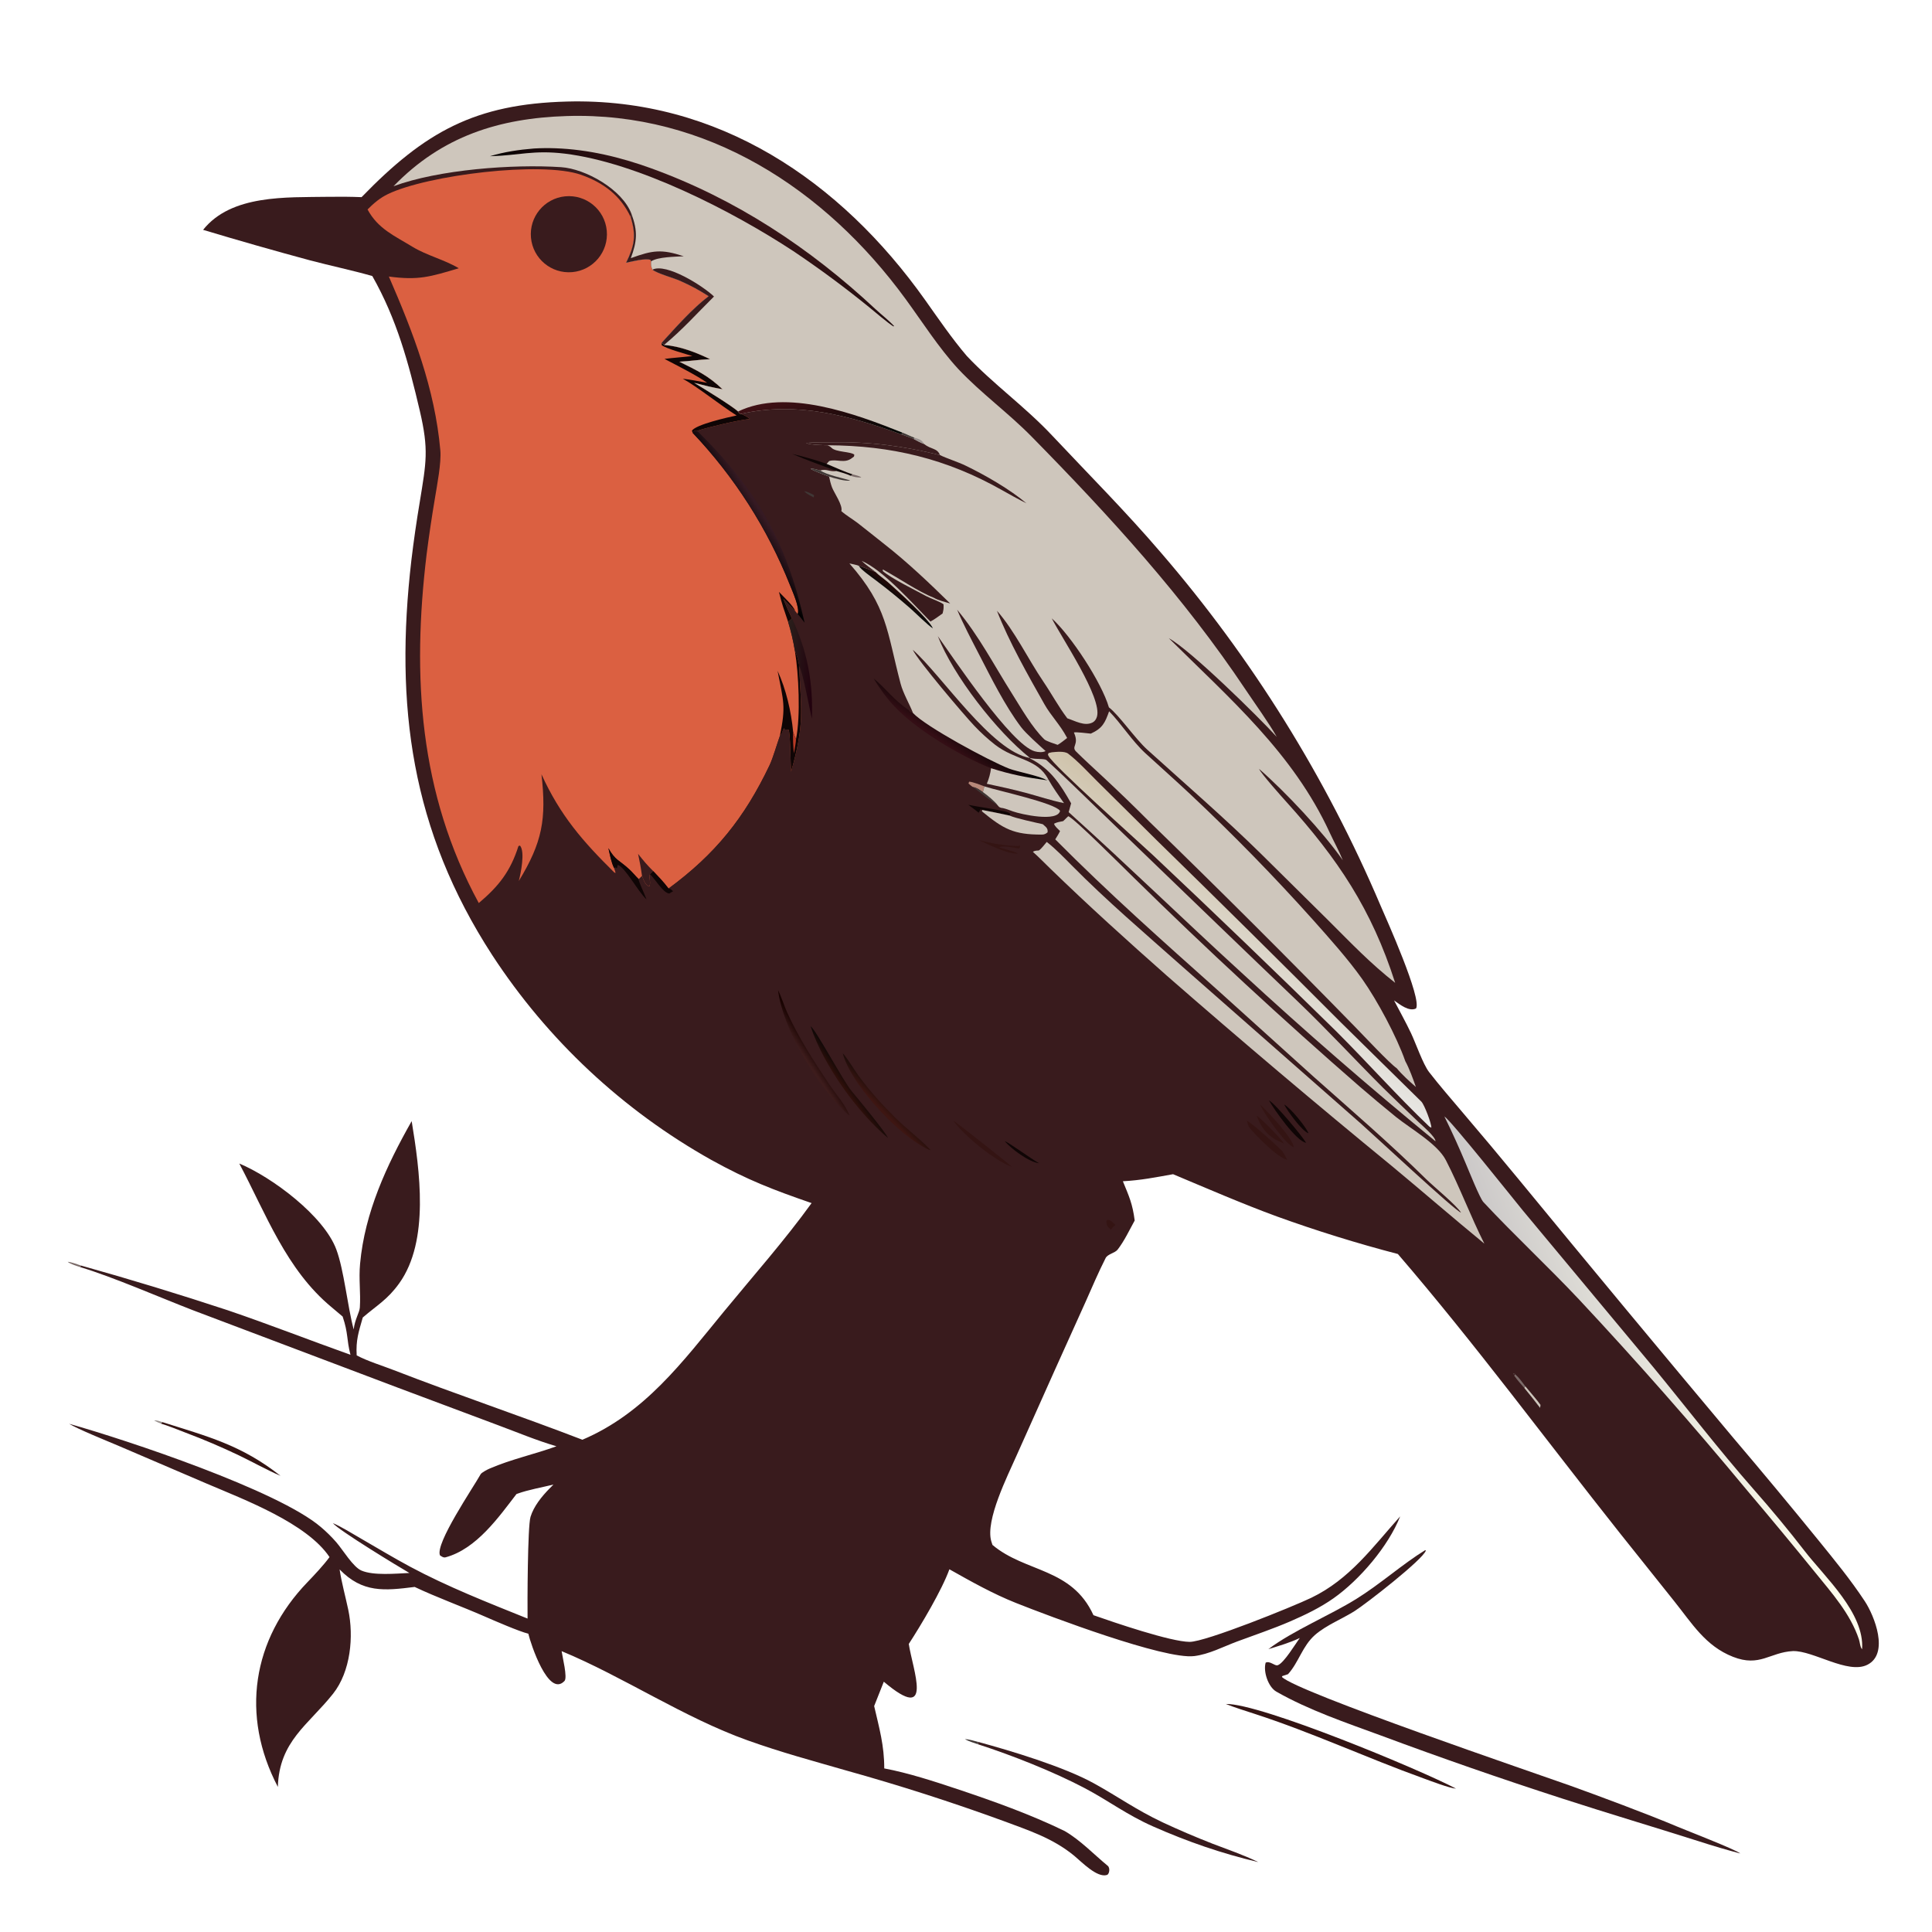
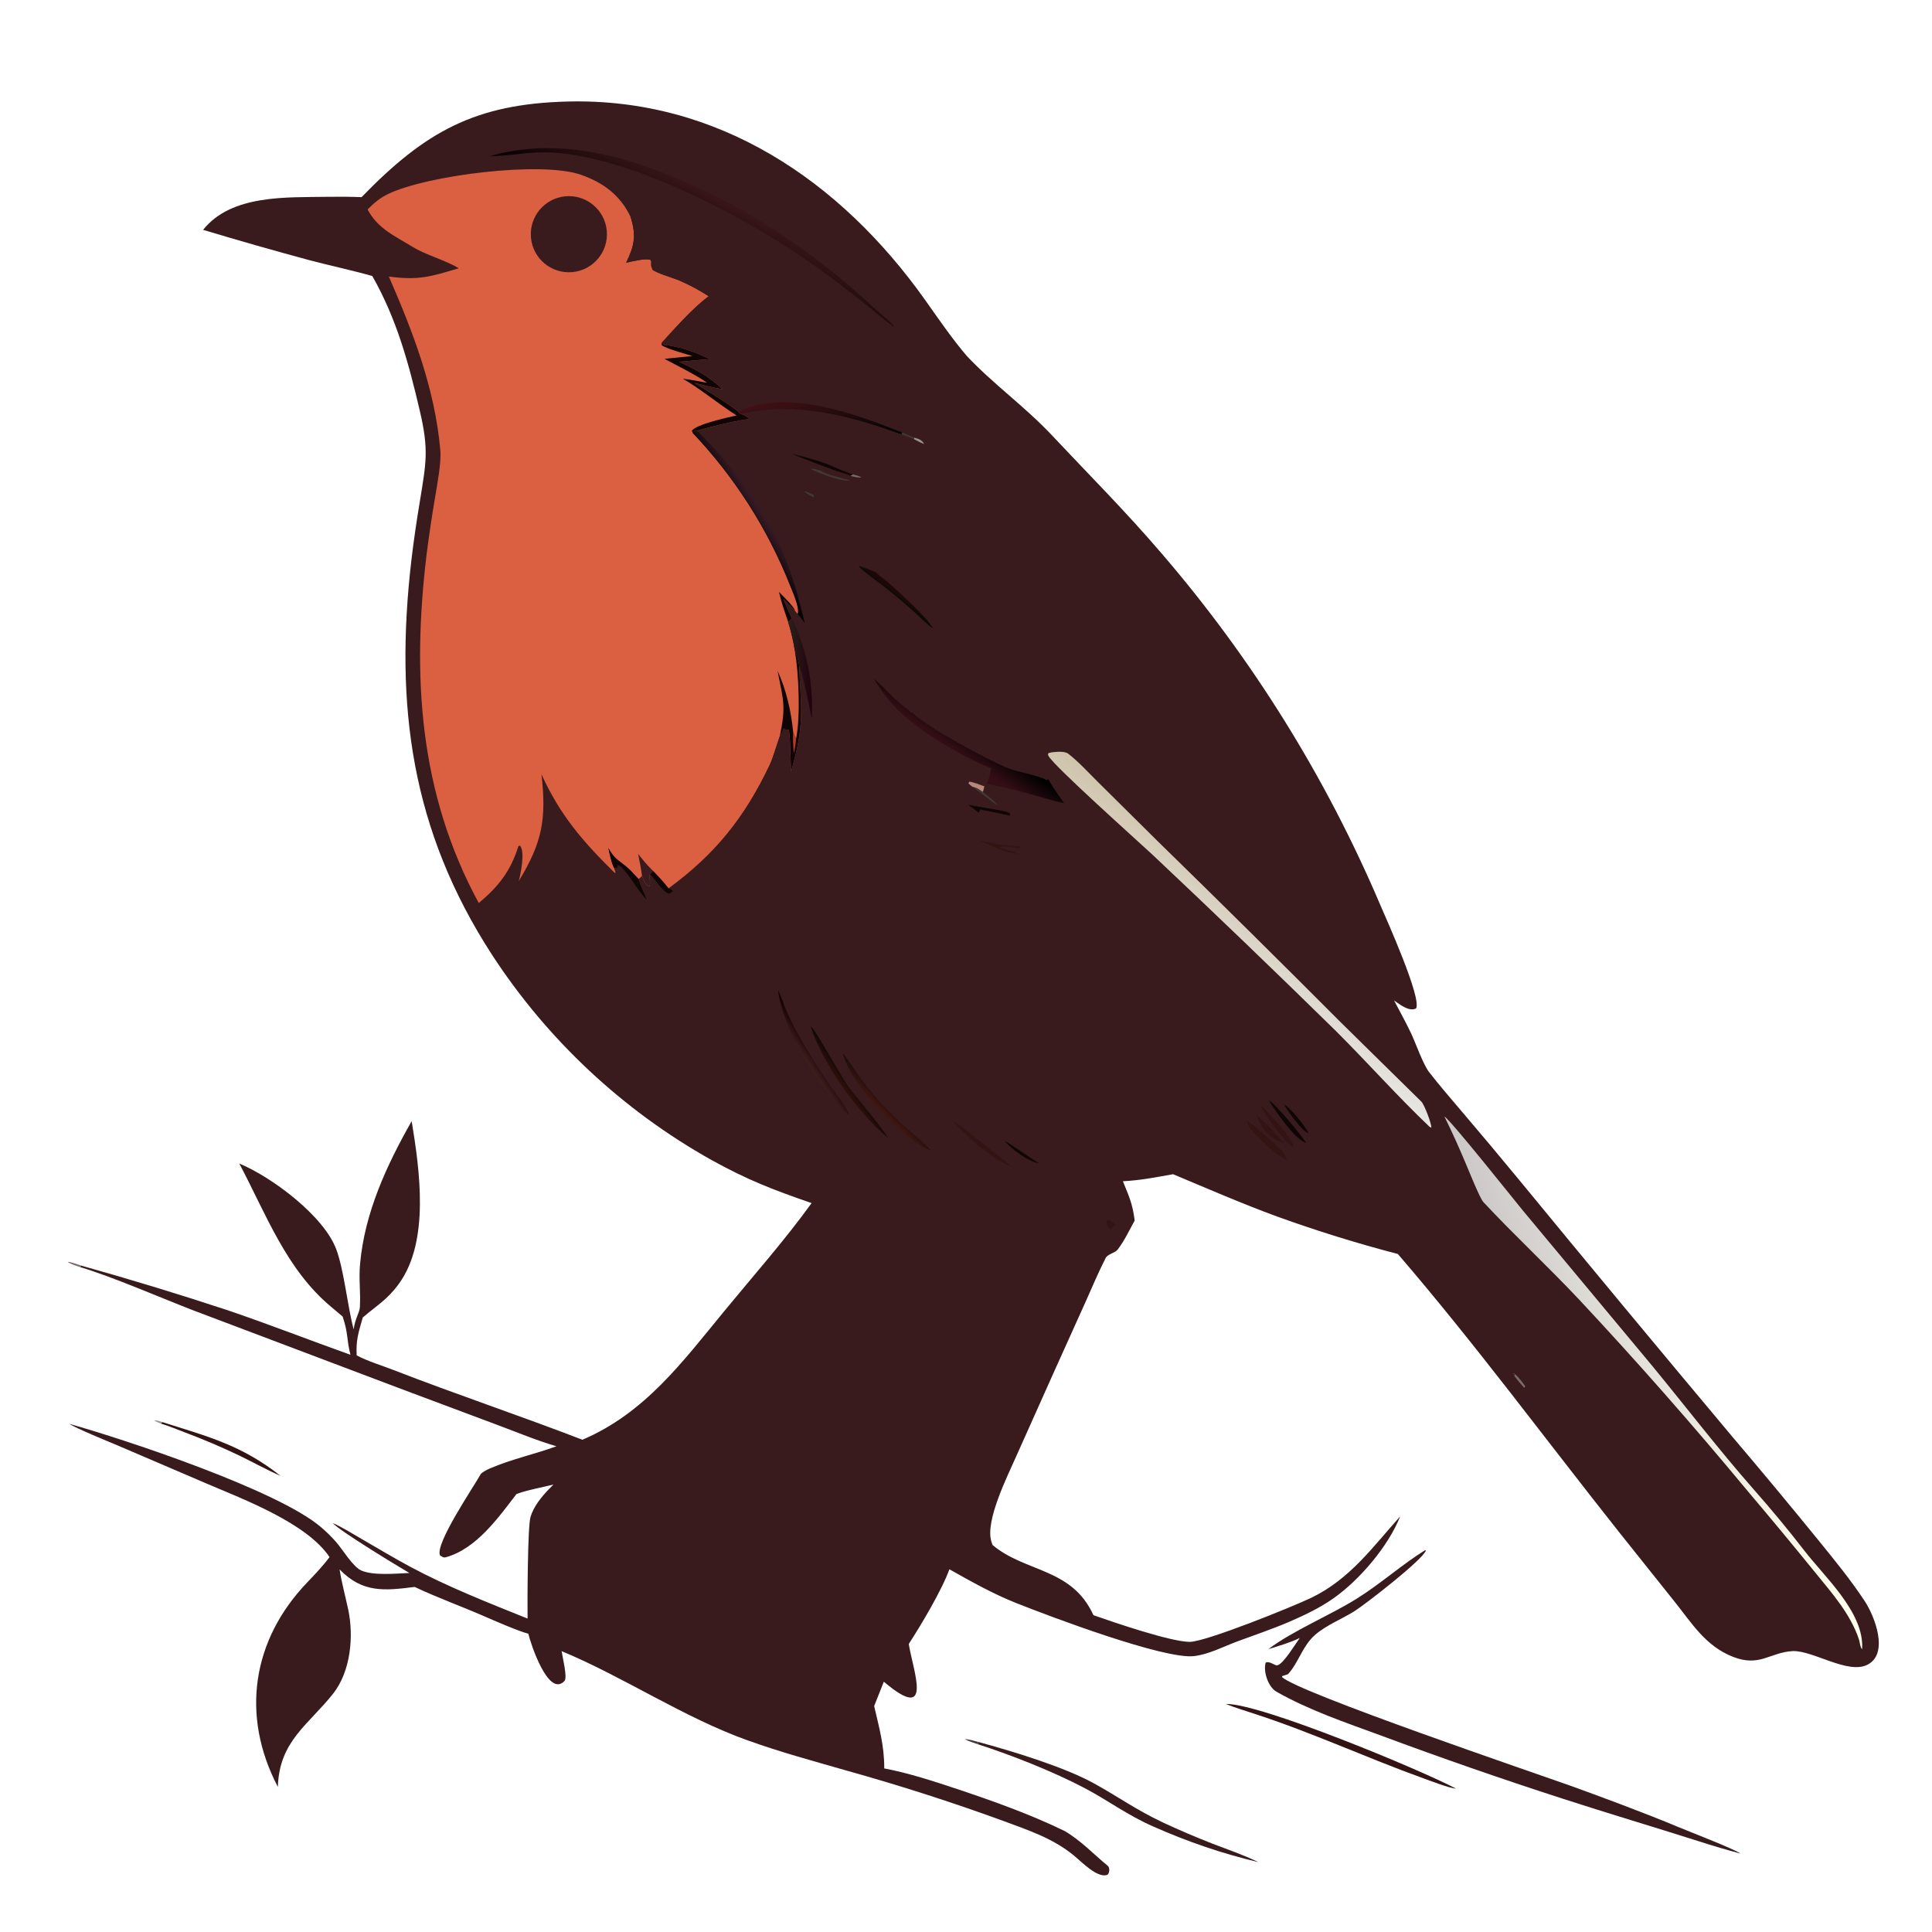
<svg xmlns="http://www.w3.org/2000/svg" height="1024" preserveAspectRatio="none" style="display: block;" version="1.1" viewBox="0 0 2048 2048" width="1024">
  <defs>
    <linearGradient gradientUnits="userSpaceOnUse" id="Gradient1" x1="1350.35" x2="1280.71" y1="935.227" y2="1048.18">
      <stop class="stop0" offset="0" stop-color="rgb(207,195,171)" stop-opacity="1" />
      <stop class="stop1" offset="1" stop-color="rgb(232,231,229)" stop-opacity="1" />
    </linearGradient>
    <linearGradient gradientUnits="userSpaceOnUse" id="Gradient2" x1="1655.23" x2="1856.07" y1="1505.39" y2="1428.73">
      <stop class="stop0" offset="0" stop-color="rgb(203,200,200)" stop-opacity="1" />
      <stop class="stop1" offset="1" stop-color="rgb(255,255,238)" stop-opacity="1" />
    </linearGradient>
    <linearGradient gradientUnits="userSpaceOnUse" id="Gradient3" x1="724.171" x2="756.637" y1="269.52" y2="208.547">
      <stop class="stop0" offset="0" stop-color="rgb(5,0,0)" stop-opacity="1" />
      <stop class="stop1" offset="1" stop-color="rgb(56,21,24)" stop-opacity="1" />
    </linearGradient>
    <linearGradient gradientUnits="userSpaceOnUse" id="Gradient4" x1="952.798" x2="948.718" y1="628.525" y2="633.592">
      <stop class="stop0" offset="0" stop-color="rgb(33,8,7)" stop-opacity="1" />
      <stop class="stop1" offset="1" stop-color="rgb(7,10,9)" stop-opacity="1" />
    </linearGradient>
    <linearGradient gradientUnits="userSpaceOnUse" id="Gradient5" x1="879.825" x2="863.314" y1="478.347" y2="414.191">
      <stop class="stop0" offset="0" stop-color="rgb(0,5,2)" stop-opacity="1" />
      <stop class="stop1" offset="1" stop-color="rgb(64,16,21)" stop-opacity="1" />
    </linearGradient>
    <linearGradient gradientUnits="userSpaceOnUse" id="Gradient6" x1="900.585" x2="892.701" y1="1143.98" y2="1149.72">
      <stop class="stop0" offset="0" stop-color="rgb(14,8,7)" stop-opacity="1" />
      <stop class="stop1" offset="1" stop-color="rgb(46,15,10)" stop-opacity="1" />
    </linearGradient>
    <linearGradient gradientUnits="userSpaceOnUse" id="Gradient7" x1="940.48" x2="932.218" y1="1166.05" y2="1174.21">
      <stop class="stop0" offset="0" stop-color="rgb(30,13,10)" stop-opacity="1" />
      <stop class="stop1" offset="1" stop-color="rgb(62,22,18)" stop-opacity="1" />
    </linearGradient>
    <linearGradient gradientUnits="userSpaceOnUse" id="Gradient8" x1="865.758" x2="854.814" y1="1115.96" y2="1123.35">
      <stop class="stop0" offset="0" stop-color="rgb(23,2,0)" stop-opacity="1" />
      <stop class="stop1" offset="1" stop-color="rgb(61,28,28)" stop-opacity="1" />
    </linearGradient>
    <linearGradient gradientUnits="userSpaceOnUse" id="Gradient9" x1="862.46" x2="833.618" y1="704.627" y2="702.379">
      <stop class="stop0" offset="0" stop-color="rgb(34,2,14)" stop-opacity="1" />
      <stop class="stop1" offset="1" stop-color="rgb(42,30,27)" stop-opacity="1" />
    </linearGradient>
    <linearGradient gradientUnits="userSpaceOnUse" id="Gradient10" x1="787.846" x2="807.986" y1="557.945" y2="545.2">
      <stop class="stop0" offset="0" stop-color="rgb(0,0,0)" stop-opacity="1" />
      <stop class="stop1" offset="1" stop-color="rgb(54,26,35)" stop-opacity="1" />
    </linearGradient>
    <linearGradient gradientUnits="userSpaceOnUse" id="Gradient11" x1="1021.88" x2="1005.75" y1="768.02" y2="791.101">
      <stop class="stop0" offset="0" stop-color="rgb(0,1,0)" stop-opacity="1" />
      <stop class="stop1" offset="1" stop-color="rgb(52,14,21)" stop-opacity="1" />
    </linearGradient>
  </defs>
  <path d="M 383.269 208.984 C 450.709 139.471 503.626 110.189 601.262 107.635 C 760.966 103.458 890.957 191.512 980.772 318.141 C 994.676 337.745 1009.27 359.126 1024.92 377.415 C 1052.98 407.221 1086.35 430.866 1115.12 461.48 C 1153.84 502.683 1193.64 542.579 1230.47 585.637 C 1327.05 697.626 1405.65 823.929 1463.48 960.034 C 1469.68 974.397 1507.55 1058.64 1501.03 1069.06 C 1493.48 1072.61 1483.99 1064.82 1477.76 1060.5 C 1483.95 1072.43 1489.95 1083 1495.74 1095.21 C 1500.72 1105.73 1508.49 1128.17 1514.86 1136.41 C 1525.62 1150.33 1538.57 1165.22 1550.05 1178.79 C 1570.18 1202.39 1590.1 1226.16 1609.81 1250.1 C 1685.26 1341.93 1761.19 1433.38 1837.58 1524.44 C 1868.19 1560.45 1898.41 1596.81 1928.22 1633.49 C 1945.21 1654.51 1961.46 1674.19 1976.72 1697.3 C 1987 1712.87 2002.9 1752.93 1979.49 1764.73 C 1958.86 1775.13 1922.23 1749.62 1900.54 1750.21 C 1876 1751.51 1865.51 1767.48 1837.04 1756.29 C 1807.75 1744.78 1793.63 1720.88 1774.64 1697.21 L 1717.47 1625.59 C 1639.32 1527.14 1563.58 1424.29 1481.79 1329.29 C 1438.43 1317.98 1395.62 1304.69 1353.48 1289.46 C 1317.79 1276.4 1278.67 1259.46 1243.51 1244.7 C 1224.82 1248.04 1209.38 1251.16 1190.29 1252.18 C 1196.97 1268.49 1200.53 1275.98 1202.82 1293.8 C 1197.24 1303.92 1191.82 1315.48 1184.75 1324.62 C 1181.83 1328.39 1173.93 1329.34 1171.93 1333.76 C 1164.32 1348.78 1157.7 1364.37 1150.87 1379.76 L 1118.25 1452.09 L 1077.62 1542.9 C 1068.07 1564.58 1044.42 1611.4 1050.76 1633.68 C 1051.13 1635.03 1051.56 1636.36 1052.05 1637.68 C 1087.12 1667.2 1136.02 1661.64 1159.12 1712.18 C 1181.28 1719.95 1240.8 1740.29 1261.01 1740.45 C 1277.84 1740.58 1370.82 1702.98 1390 1693.73 C 1430.88 1674.01 1454.91 1640.19 1484.24 1607.41 C 1471.74 1639.06 1441.25 1674.74 1413.61 1694.23 C 1399.43 1704.22 1383.6 1711.84 1367.73 1718.72 C 1349.23 1726.73 1330.21 1733.06 1311.34 1740.08 C 1296.62 1745.56 1281.67 1753.57 1265.94 1755.52 C 1234.37 1759.44 1112.33 1713.26 1077.01 1699.22 C 1052.48 1689.47 1029.36 1676.43 1006.4 1663.5 C 998.527 1685.44 976.313 1722.71 963.355 1742.64 C 967.337 1769.6 990.755 1828.29 936.877 1782.67 L 926.643 1808.49 C 932.034 1831.81 937.395 1850.34 937.338 1874.59 C 962.711 1879.36 990.079 1888.26 1014.58 1896.44 C 1053.06 1909.3 1092 1923.19 1128.51 1940.92 C 1145.44 1950.72 1159.22 1965.49 1174.25 1977.84 C 1176.97 1980.07 1176.05 1986.72 1173.37 1987.55 C 1162.9 1990.8 1146.55 1973.67 1138.87 1967.33 C 1115.83 1948.32 1090.28 1940.28 1063.13 1930.11 C 1008.49 1910.2 953.097 1892.42 897.078 1876.81 C 860.177 1866.16 828.88 1857.83 792.693 1844.92 C 724.861 1820.73 660.19 1777.08 595.352 1750.29 C 596.217 1756.6 601.765 1778.31 598.376 1781.91 C 581.318 1800.03 562.422 1742.08 560.056 1731.79 C 550.593 1729.53 523.958 1717.98 513.471 1713.39 C 490.064 1703.13 462.379 1693.06 439.566 1682.22 C 407.3 1686.27 384.37 1688.71 359.982 1663.64 C 362.208 1678.01 366.224 1692.48 369.156 1706.33 C 375.157 1734.69 371.735 1771.9 353.031 1795.47 C 326.788 1828.55 295.971 1845.62 294.544 1894.18 C 254.769 1818.26 267.381 1737.88 325.995 1677.11 C 333.001 1669.84 343.513 1658.62 349.303 1650.57 C 325.285 1614.62 258.848 1589.65 219.297 1572.77 L 124.631 1532.2 C 113.39 1527.46 82.694 1515.01 73.281 1509.27 C 134.51 1526.49 294.702 1579.84 340.122 1618.73 C 345.966 1623.66 351.423 1629.03 356.444 1634.79 C 363.694 1643.21 374.266 1661.09 383.177 1664.88 C 396.049 1670.36 419.553 1668.07 433.988 1667.41 C 423.892 1661.63 358.986 1622.22 352.848 1614.56 C 361.141 1618 374.122 1626.03 382.2 1630.69 C 399.711 1640.79 416.773 1651.13 434.638 1660.71 C 474.523 1682.1 517.236 1698.83 559.238 1715.75 C 559.033 1700.05 559.236 1618.2 562.371 1607.94 C 565.801 1596.72 574.178 1586.44 582.231 1578.18 C 583.709 1576.67 585.2 1575.17 586.705 1573.69 C 574.999 1576.57 559.612 1579.31 548.777 1583.28 L 547.485 1583.75 C 528.725 1608.1 505.176 1641.88 472.442 1650.8 C 470.091 1651.45 468.205 1649.96 466.404 1648.75 C 460.978 1636.41 501.826 1576.61 509.501 1562.74 C 510.505 1560.92 517.045 1557.53 519.199 1556.67 C 541.41 1546.98 567.844 1541.23 589.876 1533.11 C 568.8 1526.94 548.024 1518.22 527.372 1510.55 L 421.67 1470.97 L 204.424 1388.86 C 169.058 1375.19 119.799 1353.63 84.801 1343.1 L 85.936 1341.55 C 138.121 1356.16 189.964 1371.96 241.427 1388.94 C 286.015 1404.11 327.724 1420.51 371.511 1436.13 C 367.224 1419.58 369.363 1413.87 363.218 1395.59 C 359.324 1392.28 355.442 1388.97 351.506 1385.71 C 303.409 1345.9 282.065 1286.89 253.648 1233.39 C 288.473 1247.88 343.351 1288.98 356.508 1324.46 C 364.751 1346.68 368.196 1383.98 374.911 1409.28 C 376.166 1398.38 381.12 1391.27 381.457 1385.98 C 382.465 1370.15 380.174 1356.3 381.7 1339.59 C 386.665 1285.23 409.794 1235.34 436.386 1188.44 C 444.939 1240.47 455.503 1315.31 423.212 1360.34 C 410.698 1377.79 399.756 1383.49 384.548 1396.61 C 380.196 1411.86 377.126 1420.68 378.104 1436.78 C 389.965 1443.04 404.846 1447.5 417.462 1452.4 C 483.531 1478.06 551.297 1500.72 617.374 1526.19 C 683.48 1498.02 723.432 1443.77 767.511 1390.14 C 798.454 1352.49 831.845 1314.79 860.326 1275.33 C 819.331 1261.14 793.065 1251.12 754.04 1229.57 C 660.224 1176.97 580.523 1102.46 521.733 1012.4 C 435.991 880.254 418.189 748.121 436.076 593.856 C 438.57 573.071 441.557 552.348 445.034 531.704 C 451.768 490.101 454.752 477.029 444.961 435.242 C 433.087 384.567 420.597 338.311 394.658 292.608 C 373.128 286.473 350.351 281.722 328.457 275.933 C 290.583 265.705 252.857 254.942 215.289 243.646 C 245.258 206.028 303.753 209.352 347.376 208.627 C 359.198 208.431 371.468 208.519 383.269 208.984 z" fill="rgb(57,27,29)" transform="translate(0,0)" />
  <path d="M 389.623 222.037 C 396.316 215.348 402.592 209.923 411.179 205.759 C 452.638 185.657 574.144 170.507 616.054 185.333 C 639.831 193.744 657.724 207.161 668.542 230.139 C 674.623 249.921 672.555 260.224 663.745 278.489 C 670.149 277.175 684.195 273.463 689.625 275.504 L 690.185 277.063 C 689.993 281.562 689.893 281.801 691.597 285.85 C 697.048 290.093 713.536 294.394 721.238 297.831 C 733.11 303.13 740.124 307.036 751.222 313.97 C 733.894 327.106 716.179 347.208 701.429 363.365 L 703.949 365.659 C 720.874 366.959 737.471 373.423 752.707 380.737 C 741.224 381.188 730.907 382.894 720.164 383.413 C 739.168 392.923 750.353 397.898 765.896 412.604 C 755.037 410.734 746.534 408.586 735.914 405.849 C 744.048 410.657 776.965 430.862 782.373 436.22 C 784.415 438.744 783.18 438.225 785.777 438.667 C 789.986 440.733 791.238 441.335 794.968 444.071 C 780.128 445.854 753.493 452.181 738.972 456.657 L 736.217 456.665 L 734.186 458.793 C 778.488 505.498 813.488 560.215 837.314 620.018 C 840.027 626.979 848.055 644.303 845.615 650.967 L 842.722 647.459 L 830.416 634.962 C 833.452 642.58 835.982 648.248 839.605 655.613 L 835.381 659.047 C 838.484 669.159 840.899 679.47 842.61 689.909 C 844.337 692.7 847.252 702.31 847.128 705.88 C 849.246 754.031 853.03 767.559 838.573 818.109 C 837.964 810.481 837.955 777.33 835.842 773.503 L 835.177 773.456 L 832.707 774.096 L 830.837 772.045 C 829.578 775.213 828.826 777.749 826.63 780.36 C 823.346 789.433 819.542 803.266 815.657 811.414 C 789.147 867.023 758.209 905.461 708.718 941.859 C 703.288 934.757 698.742 930.012 692.529 923.497 L 688.952 926.596 C 687.793 931.408 690.046 934.581 688.477 939.548 C 684.039 938.924 682.069 932.305 680.567 928.521 C 679.768 929.281 677.737 931.32 676.97 931.87 C 673.647 928.586 670.395 924.597 667.056 921.509 C 656.313 911.575 652.289 912.224 644.934 899.095 C 646.365 905.452 648.017 914.391 650.881 919.979 C 651.642 921.927 652.002 923.308 652.554 925.33 L 651.277 924.958 C 617.599 891.721 593.875 864.486 573.979 820.774 C 579.41 868.41 574.845 892.943 549.954 933.922 C 551.956 926.125 556.848 902.935 551.219 896.356 L 549.6 896.827 C 541.104 923.684 528.688 939.416 507.523 957.272 C 444.247 840.881 436.644 716.727 452.234 587.544 C 454.786 567.569 457.744 547.648 461.107 527.793 C 463.318 514.069 467.953 490.622 466.771 477.343 C 460.943 411.854 438.071 352.667 412.216 293.152 C 443.872 297.34 455.804 293.42 486.321 284.378 C 471.708 275.464 452.361 270.861 437.108 261.52 C 417.993 249.812 400.655 242.563 389.623 222.037 z" fill="rgb(219,96,65)" transform="translate(0,0)" />
  <path d="M 701.429 363.365 L 703.949 365.659 C 720.874 366.959 737.471 373.423 752.707 380.737 C 741.224 381.188 730.907 382.894 720.164 383.413 C 739.168 392.923 750.353 397.898 765.896 412.604 C 755.037 410.734 746.534 408.586 735.914 405.849 C 744.048 410.657 776.965 430.862 782.373 436.22 C 784.415 438.744 783.18 438.225 785.777 438.667 C 789.986 440.733 791.238 441.335 794.968 444.071 C 780.128 445.854 753.493 452.181 738.972 456.657 L 736.217 456.665 L 734.186 458.793 L 733.483 456.498 C 737.891 449.929 771.604 442.34 780.827 440.417 C 763.541 429.563 739.39 409.988 723.777 401.477 C 731.991 402.394 741.357 404.29 749.591 405.755 C 737.986 397.568 717.571 387.399 704.384 380.444 C 713.818 379.258 724.408 378.502 734.002 377.462 C 726.966 375.169 706.052 369.612 701.394 365.833 L 701.429 363.365 z" fill="rgb(15,5,5)" transform="translate(0,0)" />
  <path d="M 842.61 689.909 C 844.337 692.7 847.252 702.31 847.128 705.88 C 849.246 754.031 853.03 767.559 838.573 818.109 C 837.964 810.481 837.955 777.33 835.842 773.503 L 835.177 773.456 L 832.707 774.096 L 830.837 772.045 C 829.578 775.213 828.826 777.749 826.63 780.36 C 833.291 748.438 830.546 743.552 824.266 711.123 C 833.336 730.777 838.709 754.182 840.739 775.687 C 841.795 778.777 842.142 780.52 843.842 783.293 C 848.772 758.96 846.635 714.289 842.61 689.909 z" fill="rgb(15,5,5)" transform="translate(0,0)" />
  <path d="M 840.739 775.687 C 841.795 778.777 842.142 780.52 843.842 783.293 C 843.875 786.51 842.183 795.015 841.568 798.578 C 840.706 789.525 840.458 784.735 840.739 775.687 z" fill="rgb(184,58,37)" transform="translate(0,0)" />
  <path d="M 680.567 928.521 C 679.443 920.214 678.108 913.387 676.394 905.16 C 682.431 912.671 685.636 916.689 692.529 923.497 L 688.952 926.596 C 687.793 931.408 690.046 934.581 688.477 939.548 C 684.039 938.924 682.069 932.305 680.567 928.521 z" fill="rgb(57,27,29)" transform="translate(0,0)" />
  <path d="M 825.723 627.407 C 829.466 631.493 841.924 643.108 842.722 647.459 L 830.416 634.962 C 833.452 642.58 835.982 648.248 839.605 655.613 L 835.381 659.047 C 831.432 647.297 828.556 639.592 825.723 627.407 z" fill="rgb(15,5,5)" transform="translate(0,0)" />
  <path d="M 598.973 208.131 C 621.263 205.88 641.119 222.219 643.199 244.526 C 645.28 266.833 628.789 286.563 606.467 288.473 C 584.385 290.362 564.913 274.087 562.855 252.02 C 560.797 229.954 576.923 210.358 598.973 208.131 z" fill="rgb(57,27,29)" transform="translate(0,0)" />
  <path d="M 926.145 719.242 C 939.361 730.089 947.613 742.36 963.659 752.933 C 965.643 755.507 964.424 754.42 967.829 755.824 C 981.205 770.188 1048.23 806.341 1069.59 814.721 C 1077.62 817.87 1103.65 822.793 1109.59 827.092 L 1111.14 825.968 C 1116.57 835.405 1121.67 842.533 1127.93 851.365 C 1114.11 848.598 1100.97 844.098 1087.37 840.459 C 1073.71 836.801 1059.88 833.761 1046.05 830.833 C 1048.31 825.569 1049.83 820.013 1050.55 814.327 C 1019.47 802.275 976.268 776.279 952.299 753.084 C 942.002 743.12 933.546 731.422 926.145 719.242 z" fill="url(#Gradient11)" transform="translate(0,0)" />
-   <path d="M 1050.55 814.327 C 1071.21 820.99 1088.09 824.171 1109.59 827.092 L 1111.14 825.968 C 1116.57 835.405 1121.67 842.533 1127.93 851.365 C 1114.11 848.598 1100.97 844.098 1087.37 840.459 C 1073.71 836.801 1059.88 833.761 1046.05 830.833 C 1048.31 825.569 1049.83 820.013 1050.55 814.327 z" fill="rgb(206,198,188)" transform="translate(0,0)" />
  <path d="M 826.63 780.36 C 828.826 777.749 829.578 775.213 830.837 772.045 L 832.707 774.096 L 835.177 773.456 C 831.696 784.514 829.296 799.29 824.884 809.566 C 802.772 861.067 761.81 916.596 713.543 944.723 C 711.332 943.406 711.94 942.214 708.718 941.859 C 758.209 905.461 789.147 867.023 815.657 811.414 C 819.542 803.266 823.346 789.433 826.63 780.36 z" fill="rgb(57,27,29)" transform="translate(0,0)" />
  <path d="M 734.186 458.793 L 736.217 456.665 L 738.972 456.657 C 802.47 518.94 833.63 573.863 852.911 660.123 C 851.521 658.321 846.981 652.185 845.615 650.967 C 848.055 644.303 840.027 626.979 837.314 620.018 C 813.488 560.215 778.488 505.498 734.186 458.793 z" fill="url(#Gradient10)" transform="translate(0,0)" />
  <path d="M 885.291 584.618 C 890.023 588.796 895.271 593.706 900.405 597.257 C 940.799 643.184 939.883 668.549 954.674 724.74 C 957.36 734.943 964.279 746.67 967.829 755.824 C 964.424 754.42 965.643 755.507 963.659 752.933 C 959.031 742.122 952.001 734.292 947.437 720.481 C 939.184 693.849 934.475 668.618 923.648 642.728 C 914.612 621.121 894.295 603.914 885.291 584.618 z" fill="rgb(57,27,29)" transform="translate(0,0)" />
  <path d="M 862.901 524.827 C 873.557 530.414 881.666 535.403 891.837 541.782 C 896.604 546.128 903.994 550.415 909.333 554.539 C 918.969 561.981 928.395 569.707 937.969 577.217 C 962.475 596.439 984.986 617.907 1007.23 639.699 C 1002.35 638.31 994.018 636.205 989.832 633.627 L 990.394 631.789 L 987.772 627.906 C 986.455 625.828 904.661 557.059 898.844 552.596 C 887.093 543.707 875.008 535.268 862.616 527.297 L 862.901 524.827 z" fill="rgb(57,27,29)" transform="translate(0,0)" />
  <path d="M 839.605 655.613 C 856.008 690.721 861.934 723.343 860.693 761.86 C 858.005 751.455 851.084 712.292 847.128 705.88 C 847.252 702.31 844.337 692.7 842.61 689.909 C 840.899 679.47 838.484 669.159 835.381 659.047 L 839.605 655.613 z" fill="url(#Gradient9)" transform="translate(0,0)" />
  <path d="M 935.797 603.628 C 931.401 600.184 906.683 582.412 905.332 579.523 C 910.937 581.255 918.662 587.108 924.087 589.911 C 942.413 599.38 970.113 620.399 987.772 627.906 L 990.394 631.789 L 989.832 633.627 C 973.483 627.228 951.894 612.262 935.797 603.628 z" fill="rgb(57,27,29)" transform="translate(0,0)" />
  <path d="M 644.934 899.095 C 652.289 912.224 656.313 911.575 667.056 921.509 C 670.395 924.597 673.647 928.586 676.97 931.87 C 676.598 934.028 683.568 948.183 685.311 953.365 C 676.24 945.203 662.511 918.834 654.755 916.801 L 654.159 919.749 L 653.701 920.52 L 652.663 919.516 L 650.881 919.979 C 648.017 914.391 646.365 905.452 644.934 899.095 z" fill="rgb(15,5,5)" transform="translate(0,0)" />
  <path d="M 839.706 481.155 C 850.493 483.595 866.005 487.97 876.269 491.705 C 884.234 495.033 896.235 500.474 904.148 502.963 L 901.543 504.354 C 898.548 502.639 889.958 500.154 886.721 499.306 C 871.161 493.434 854.937 487.671 839.706 481.155 z" fill="rgb(15,5,5)" transform="translate(0,0)" />
  <path d="M 692.529 923.497 C 698.742 930.012 703.288 934.757 708.718 941.859 C 711.94 942.214 711.332 943.406 713.543 944.723 L 709.459 947.148 C 702.881 946.611 694.695 932.052 688.952 926.596 L 692.529 923.497 z" fill="rgb(15,5,5)" transform="translate(0,0)" />
  <path d="M 1037.56 890.476 C 1049.81 893.93 1066.96 896.818 1079.75 896.809 L 1080.92 895.953 L 1081.36 897.932 L 1080.05 899.472 C 1075.41 898.694 1062.88 895.784 1059.2 898.327 C 1059.35 898.469 1075.09 902.537 1078.41 904.382 L 1078.32 904.893 C 1067.2 905.03 1047.79 895.252 1037.56 890.476 z" fill="rgb(52,20,19)" transform="translate(0,0)" />
  <path d="M 1037.45 861.503 C 1033.91 858.532 1030.16 855.878 1026.43 853.145 C 1039.42 855.783 1052.84 857.327 1065.69 860.198 C 1068.33 861.074 1068.79 861.073 1071.06 862.6 L 1070.29 864.565 C 1060.64 862.428 1050.95 860.447 1041.24 858.623 L 1039.47 857.832 C 1038.57 859.313 1038.27 859.885 1037.45 861.503 z" fill="rgb(15,5,5)" transform="translate(0,0)" />
  <path d="M 1026.63 830.552 L 1027.34 828.615 C 1031.41 828.835 1039.32 832.063 1043.51 833.562 L 1041.92 839.642 C 1038.19 837.182 1035.68 835.033 1031.33 834.27 C 1030.09 833.626 1027.81 831.546 1026.63 830.552 z" fill="rgb(184,137,122)" transform="translate(0,0)" />
  <path d="M 1177.72 1303.49 C 1174.1 1300.63 1172.63 1299.04 1172.89 1294.07 L 1174.32 1292.98 C 1177.96 1293.65 1179.54 1295.82 1182.29 1298.45 C 1180.52 1300.17 1178.89 1301.41 1177.72 1303.49 z" fill="rgb(52,20,19)" transform="translate(0,0)" />
  <path d="M 1031.33 834.27 C 1035.68 835.033 1038.19 837.182 1041.92 839.642 C 1046.4 842.864 1054.58 849.405 1057.69 853.812 C 1052.7 850.879 1036.76 838.365 1031.33 834.27 z" fill="rgb(64,56,54)" transform="translate(0,0)" />
  <path d="M 862.616 527.297 C 858.482 525.114 855.856 524.028 852.439 520.783 C 856.043 520.989 859.419 523.156 862.901 524.827 L 862.616 527.297 z" fill="rgb(64,56,54)" transform="translate(0,0)" />
  <path d="M 824.753 1049.62 C 828.163 1056.09 831.028 1065.9 834.292 1073.05 C 846.595 1100 862.478 1124.63 878.888 1149.22 C 885.989 1159.86 895.829 1170.58 900.549 1182.4 C 900.126 1182.13 898.942 1181.44 898.647 1181.18 C 866.218 1152.16 829.759 1090.67 824.753 1049.62 z" fill="url(#Gradient8)" transform="translate(0,0)" />
  <path d="M 893.38 1116.56 C 895.855 1118.39 907.003 1136.14 910.216 1140.48 C 921.909 1156.26 934.284 1170.16 948.094 1183.94 C 960.144 1195.96 974.394 1206.49 985.838 1218.42 L 986.625 1219.25 C 983.308 1218.59 978.339 1215.52 975.365 1213.74 C 946.958 1196.81 901.428 1147.93 893.38 1116.56 z" fill="url(#Gradient7)" transform="translate(0,0)" />
  <path d="M 859.262 1087.84 C 864.925 1091.78 893.933 1146.04 902.586 1156.4 C 909.087 1164.19 938.311 1199.66 941.418 1206.4 C 908.964 1179.43 872.37 1128.31 859.262 1087.84 z" fill="url(#Gradient6)" transform="translate(0,0)" />
  <path d="M 965.784 1167.81 C 969.623 1169.53 1032.86 1221.52 1037.96 1226.34 C 1020.94 1223.31 977.061 1183.21 965.784 1167.81 z" fill="rgb(57,27,29)" transform="translate(0,0)" />
  <path d="M 1321.68 1187.86 C 1329.52 1192.58 1351.44 1212.44 1358.63 1219.56 C 1360.27 1221.19 1363.36 1227.13 1364.5 1229.41 C 1354.22 1227.26 1331.12 1203.51 1324.18 1194.97 C 1323.41 1194.02 1322.07 1189.33 1321.68 1187.86 z" fill="rgb(52,20,19)" transform="translate(0,0)" />
  <path d="M 1010.42 1187.81 C 1012.24 1188.46 1070.01 1234.01 1072.59 1236.9 C 1053.85 1230 1022.38 1204.29 1010.42 1187.81 z" fill="rgb(52,20,19)" transform="translate(0,0)" />
  <path d="M 1335.57 1170.75 C 1343.27 1177.71 1370.72 1206.6 1371.45 1216.26 C 1362.37 1212.66 1340.3 1181.1 1335.57 1170.75 z" fill="rgb(52,20,19)" transform="translate(0,0)" />
  <path d="M 1345.16 1166.52 C 1351.33 1169.23 1380.45 1204.43 1384.53 1211.4 C 1374.16 1209.88 1350.6 1176.08 1345.16 1166.52 z" fill="rgb(15,5,5)" transform="translate(0,0)" />
  <path d="M 1332.12 1182.56 C 1337.28 1186.08 1357.94 1206.85 1361.27 1212.52 C 1357.05 1209.93 1352.87 1208.88 1348.87 1205.97 C 1340.12 1199.62 1335.83 1192.36 1332.12 1182.56 z" fill="rgb(52,20,19)" transform="translate(0,0)" />
  <path d="M 1361.26 1170.85 C 1367.88 1174.19 1384.31 1194.47 1387.13 1201.34 C 1380.37 1199.37 1364.66 1177.52 1361.26 1170.85 z" fill="rgb(15,5,5)" transform="translate(0,0)" />
  <path d="M 1065.05 1209.68 C 1069.28 1210.9 1093.93 1229.1 1101.47 1233.07 C 1090.83 1231.94 1072 1217.94 1065.05 1209.68 z" fill="rgb(15,5,5)" transform="translate(0,0)" />
-   <path d="M 417.149 197.419 C 468.556 144.27 529.211 125.285 600.583 123.015 C 748.883 118.298 874.586 200.176 959.815 316.766 C 977.922 341.535 994.884 368.416 1015.81 391.154 C 1040.24 417.077 1068.43 437.245 1093.75 463.018 C 1176.42 547.141 1254.81 632.794 1320.45 731.151 C 1329.79 745.139 1345.83 767.47 1353.4 781.117 C 1333.91 759.751 1261.84 688.91 1239.01 676.525 C 1303.68 740.605 1370.69 798.311 1409.45 882.41 C 1413.95 892.178 1419.41 901.844 1423.41 911.884 C 1402.6 881.997 1362.33 839.105 1334.66 815.033 C 1336.8 820.071 1358.92 844.836 1364.06 850.537 C 1418 910.348 1453.94 963.665 1478.93 1041.87 C 1452.09 1020.68 1433.05 1000.55 1408.82 976.394 L 1336.51 904.874 C 1298.49 867.461 1255.75 830.498 1216.13 794.64 C 1203.31 783.038 1186.17 757.943 1175.48 749.834 C 1167.87 723.533 1135.19 673.654 1114.91 655.467 C 1125.36 676.098 1168.84 740.119 1162.77 759.854 C 1162.01 762.321 1160.58 764.601 1158.23 765.82 C 1149.75 770.228 1139.5 764.079 1131.4 761.449 C 1121.73 748.644 1114.79 735.49 1105.97 722.504 C 1090.11 699.162 1075.29 668.213 1056.8 647.458 C 1069.54 680.247 1089.75 715.737 1107.12 746.492 C 1113.97 758.615 1123.66 768.136 1130.76 781.445 L 1131.2 782.307 C 1128.18 784.621 1124.39 787.735 1121.16 789.587 C 1118.24 788.584 1108.88 785.567 1107.04 783.765 C 1093.88 770.894 1082.74 751.089 1072.97 735.612 C 1053.65 705.025 1037.86 674.244 1014.62 646.325 C 1020.58 660.722 1030.19 678.932 1037.53 693.123 C 1050.74 718.639 1065.06 747.755 1082.32 770.673 C 1087.57 777.648 1101.53 789.941 1108.36 796.16 C 1105.12 797.854 1100.27 797.389 1096.85 796.425 C 1071.96 789.406 1011.42 698.678 994.111 674.316 C 1010.38 716.093 1056.5 775.409 1091.91 803.508 C 1051.29 796.784 998.387 716.07 967.61 688.781 C 972.57 699.903 1022.53 758.615 1032.82 769.381 C 1039.6 776.555 1046.9 783.219 1054.65 789.319 C 1076.67 806.353 1099.34 803.712 1111.14 825.968 L 1109.59 827.092 C 1103.65 822.793 1077.62 817.87 1069.59 814.721 C 1048.23 806.341 981.205 770.188 967.829 755.824 C 964.279 746.67 957.36 734.943 954.674 724.74 C 939.883 668.549 940.799 643.184 900.405 597.257 C 902.396 597.7 908.809 598.953 910.344 599.728 C 916.815 601.88 921.894 603.798 928.204 606.393 C 923.994 603.181 916.854 598.031 913.356 594.534 C 936.394 604.274 968.793 641.165 986.292 658.861 C 990.051 657.031 995.579 652.851 999.17 650.316 C 1000.27 645.907 1000.39 645.173 1000.19 640.645 C 997.428 638.1 986.23 634.287 982.093 632.03 C 970.909 625.926 944.703 613.16 935.836 605.382 L 935.797 603.628 C 951.894 612.262 973.483 627.228 989.832 633.627 C 994.018 636.205 1002.35 638.31 1007.23 639.699 C 984.986 617.907 962.475 596.439 937.969 577.217 C 928.395 569.707 918.969 561.981 909.333 554.539 C 903.994 550.415 896.604 546.128 891.837 541.782 C 893.783 535.859 883.966 522.067 881.93 516.525 C 880.536 512.73 879.682 509.122 878.866 505.179 C 873.157 503.014 864.186 499.915 859.206 496.975 C 861.788 496.328 866.522 497.968 869.387 498.717 C 876.59 496.676 879.223 500.415 886.721 499.306 C 889.958 500.154 898.548 502.639 901.543 504.354 L 904.148 502.963 C 896.235 500.474 884.234 495.033 876.269 491.705 C 876.729 491.342 878.852 488.785 878.913 488.765 C 886.682 486.138 895.185 491.898 903.256 485.452 C 905.666 483.527 905.143 484.826 905.604 481.955 C 902.014 478.633 886.119 479.393 881.535 474.784 C 879.904 473.144 879.437 473.13 877.289 471.999 C 871.59 471.852 859.651 471.671 854.538 469.679 C 862.198 468.485 874.091 469.024 882.153 468.861 C 922.125 468.053 957.808 472.894 996.417 482.414 C 993.461 474.674 986.897 476.622 979.741 470.733 C 975.282 469.024 972.79 467.637 968.586 465.319 C 964.714 463.599 959.653 461.918 955.59 460.434 C 900.685 440.745 844.849 425.318 785.777 438.667 C 783.18 438.225 784.415 438.744 782.373 436.22 C 776.965 430.862 744.048 410.657 735.914 405.849 C 746.534 408.586 755.037 410.734 765.896 412.604 C 750.353 397.898 739.168 392.923 720.164 383.413 C 730.907 382.894 741.224 381.188 752.707 380.737 C 737.471 373.423 720.874 366.959 703.949 365.659 L 701.429 363.365 C 716.179 347.208 733.894 327.106 751.222 313.97 C 740.124 307.036 733.11 303.13 721.238 297.831 C 713.536 294.394 697.048 290.093 691.597 285.85 C 689.893 281.801 689.993 281.562 690.185 277.063 L 689.625 275.504 C 684.195 273.463 670.149 277.175 663.745 278.489 C 672.555 260.224 674.623 249.921 668.542 230.139 L 669.53 227.144 C 660 200.783 620.666 178.909 594.765 177.2 C 543.629 173.827 465.122 179.687 417.149 197.419 z" fill="rgb(206,198,188)" transform="translate(0,0)" />
  <path d="M 877.289 471.999 C 871.59 471.852 859.651 471.671 854.538 469.679 C 862.198 468.485 874.091 469.024 882.153 468.861 C 922.125 468.053 957.808 472.894 996.417 482.414 C 1003.86 486.048 1015.15 489.526 1023.54 493.576 C 1044.44 503.666 1070.39 518.604 1088.14 533.548 C 1079.65 529.353 1070.37 524.19 1062.1 519.511 C 1003.44 486.329 944.871 472.268 877.289 471.999 z" fill="rgb(57,27,29)" transform="translate(0,0)" />
  <path d="M 782.373 436.22 C 833.593 411.413 906.928 438.741 956.397 458.531 L 955.59 460.434 C 900.685 440.745 844.849 425.318 785.777 438.667 C 783.18 438.225 784.415 438.744 782.373 436.22 z" fill="url(#Gradient5)" transform="translate(0,0)" />
  <path d="M 691.597 285.85 C 706.472 278.457 745.606 303.401 756.856 314.317 C 738.033 332.97 724.405 348.582 703.949 365.659 L 701.429 363.365 C 716.179 347.208 733.894 327.106 751.222 313.97 C 740.124 307.036 733.11 303.13 721.238 297.831 C 713.536 294.394 697.048 290.093 691.597 285.85 z" fill="rgb(57,27,29)" transform="translate(0,0)" />
  <path d="M 910.344 599.728 C 916.815 601.88 921.894 603.798 928.204 606.393 C 930.727 609.183 938.088 614.392 941.402 617.293 C 950.715 625.446 985.068 656.599 988.929 666.152 C 983.662 662.868 970.698 649.95 965.035 644.964 C 953.173 634.566 940.933 624.608 928.34 615.109 C 924.322 612.032 911.963 603.411 910.344 599.728 z" fill="url(#Gradient4)" transform="translate(0,0)" />
  <path d="M 669.53 227.144 C 676.128 245.166 675.322 255.888 668.683 273.664 C 692.044 265.19 701.116 263.907 724.854 271.649 C 715.815 272.154 697.268 272.267 690.185 277.063 L 689.625 275.504 C 684.195 273.463 670.149 277.175 663.745 278.489 C 672.555 260.224 674.623 249.921 668.542 230.139 L 669.53 227.144 z" fill="rgb(57,27,29)" transform="translate(0,0)" />
  <path d="M 878.866 505.179 C 873.157 503.014 864.186 499.915 859.206 496.975 C 861.788 496.328 866.522 497.968 869.387 498.717 C 877.42 503.758 891.835 506.4 901.172 509.221 C 897.664 510.845 882.807 506.567 878.866 505.179 z" fill="rgb(64,56,54)" transform="translate(0,0)" />
  <path d="M 969.231 463.977 C 974.489 465.459 977.073 466.195 979.741 470.733 C 975.282 469.024 972.79 467.637 968.586 465.319 L 969.231 463.977 z" fill="rgb(154,147,144)" transform="translate(0,0)" />
  <path d="M 956.397 458.531 C 960.955 460.203 965.544 462.64 969.231 463.977 L 968.586 465.319 C 964.714 463.599 959.653 461.918 955.59 460.434 L 956.397 458.531 z" fill="rgb(64,56,54)" transform="translate(0,0)" />
  <path d="M 904.148 502.963 C 906.89 503.733 911.415 504.491 913.026 506.233 C 907.732 506.079 906.663 505.812 901.543 504.354 L 904.148 502.963 z" fill="rgb(123,107,105)" transform="translate(0,0)" />
  <path d="M 566.036 157.416 C 573.558 156.974 581.097 156.891 588.627 157.165 C 623.78 158.401 657.767 166.63 690.358 178.44 C 779.942 210.902 858.501 262.797 927.892 327.559 C 934.359 333.595 941.602 339.053 947.744 345.606 L 947.077 346.034 C 940.545 341.911 928.039 331.112 921.485 325.777 C 895.568 304.686 868.693 284.8 840.945 266.183 C 776.669 223.961 675.964 172.189 598.546 162.84 C 565.671 158.87 549.802 164.766 520.472 165.563 L 519.418 165.584 C 534.848 160.918 550.029 158.717 566.036 157.416 z" fill="url(#Gradient3)" transform="translate(0,0)" />
-   <path d="M 1127.01 870.422 C 1128.82 868.599 1130.45 866.989 1132.35 865.239 C 1137.79 866.427 1191.75 920.523 1201.42 929.916 C 1279.21 1006.35 1359.29 1080.42 1441.56 1152.02 C 1454.15 1162.86 1466.89 1173.53 1479.78 1184.01 C 1495.85 1196.85 1523.79 1212.57 1532.7 1229.87 C 1547.37 1258.34 1559.06 1289.71 1573.47 1318.33 C 1540.12 1290.94 1508.45 1263.45 1475.57 1236.17 C 1395.08 1170.23 1315.62 1103.02 1237.24 1034.58 C 1195.18 997.396 1153.34 959.598 1113.09 920.492 C 1107.19 914.767 1101.04 908.432 1094.92 903.007 C 1097.43 901.134 1100.53 901.912 1101.34 901.406 C 1104.05 899.713 1107.5 894.791 1109.59 892.479 L 1110.76 893.403 C 1119.47 900.343 1128.29 909.472 1136.17 917.435 C 1173.43 955.114 1213.39 989.135 1252.94 1024.28 L 1442.68 1191.13 C 1455.12 1202.02 1542.54 1283.69 1548.75 1285.46 C 1544.33 1277.96 1519.63 1257.7 1511.86 1250.04 C 1473.34 1212.04 1432.61 1177.1 1392.27 1141.19 L 1292.78 1051.4 C 1232.16 997.252 1176.53 948.033 1118.62 889.762 C 1120.38 886.874 1122.26 884.034 1123.68 880.979 C 1121.44 878.662 1117.91 875.815 1117.34 873.163 C 1120.56 871.466 1123.44 871.143 1127.01 870.422 z" fill="rgb(206,198,188)" transform="translate(0,0)" />
-   <path d="M 1175.71 753.996 C 1188.41 766.848 1200.03 785.489 1214.16 798.458 C 1230.11 813.09 1246.43 827.518 1262.17 842.308 C 1307.32 884.716 1350.61 929.053 1391.93 975.193 C 1409.09 994.458 1429.31 1017.02 1444.11 1038 C 1460.05 1060.6 1480.49 1098.68 1489.67 1124.88 C 1493.96 1132.62 1497.96 1143.88 1500.92 1152.27 C 1494.45 1146.66 1486 1139 1480.54 1132.33 C 1473.61 1127.88 1443.86 1096.09 1436.79 1088.9 C 1364.96 1015.29 1292.15 942.65 1218.36 871.001 C 1201.99 854.568 1185.3 838.455 1168.3 822.672 C 1159.6 814.548 1149.29 805.201 1140.83 796.801 C 1135.18 791.198 1143.93 789.681 1138.86 777.618 L 1138.4 776.559 C 1139.6 775.566 1153.23 777.423 1156.3 777.669 C 1168.74 772.011 1171.4 766.133 1175.71 753.996 z" fill="rgb(206,198,188)" transform="translate(0,0)" />
-   <path d="M 1091.91 803.508 L 1093.39 803.83 C 1098.89 804.983 1107.42 804.006 1109.37 805.781 C 1118.73 814.303 1128.56 823.746 1137.67 832.457 L 1206.26 898.621 C 1262.74 953.021 1319.11 1007.53 1375.82 1061.71 C 1406.45 1090.98 1435.82 1122.81 1465.78 1152.79 C 1478.37 1165.16 1491.06 1177.42 1503.87 1189.56 C 1507.8 1193.31 1521.66 1204.97 1521.69 1209.81 C 1451.54 1152.36 1383.08 1092.86 1316.41 1031.4 C 1254.36 974.732 1195.69 917.526 1132.83 860.925 L 1135.44 851.567 C 1123.82 831.055 1113.56 815.197 1092.24 804.125 L 1091.91 803.508 z" fill="rgb(206,198,188)" transform="translate(0,0)" />
  <path d="M 1531.11 1183.47 C 1538.07 1187.76 1604.19 1270.88 1614.12 1282.99 L 1752.1 1448.69 C 1787.63 1491.89 1821.84 1536.54 1858.74 1578.54 C 1877.31 1599.61 1895.54 1621.5 1912.7 1643.75 C 1934.61 1672.13 1976.57 1709.77 1973.91 1748.28 C 1971.82 1746.2 1971.59 1740.94 1970.53 1737.76 C 1961.49 1710.64 1941.84 1688.71 1923.98 1666.66 C 1900.39 1637.62 1876.52 1608.83 1852.35 1580.28 C 1794.82 1510.85 1735.23 1443.16 1673.66 1377.3 C 1641.27 1342.89 1604.72 1308.88 1572.43 1274.23 C 1568.64 1270.16 1556.85 1240.59 1553.97 1233.87 C 1546.86 1216.84 1539.24 1200.03 1531.11 1183.47 z" fill="url(#Gradient2)" transform="translate(0,0)" />
  <path d="M 1114.99 797.46 C 1119.78 796.973 1128.54 796.032 1132.3 798.907 C 1142.77 806.904 1154.45 819.611 1163.62 828.713 L 1226.44 890.961 C 1291.91 954.877 1356.95 1019.23 1421.56 1084 C 1449.82 1112.02 1478.4 1139.76 1506.69 1167.76 C 1509.92 1170.95 1517.67 1191.51 1517.27 1195.41 L 1515.25 1194.34 C 1481.36 1162.06 1449.78 1126.51 1416.48 1093.26 C 1352.29 1030.29 1287.46 967.972 1222 906.313 C 1206.64 891.949 1116.01 811.106 1111.46 801.278 C 1110.62 799.475 1110.76 800.248 1111.48 798.277 L 1114.99 797.46 z" fill="url(#Gradient1)" transform="translate(0,0)" />
-   <path d="M 1043.51 833.562 L 1044.69 833.95 C 1058.35 838.333 1117.93 851.16 1123.71 859.489 C 1121.15 871.825 1082.25 863.16 1073.85 860.156 C 1070.32 858.894 1064.74 856.604 1061.21 856.346 C 1058.73 855.333 1059.51 855.88 1057.69 853.812 C 1054.58 849.405 1046.4 842.864 1041.92 839.642 L 1043.51 833.562 z" fill="rgb(206,198,188)" transform="translate(0,0)" />
-   <path d="M 1041.24 858.623 C 1050.95 860.447 1060.64 862.428 1070.29 864.565 C 1075.98 867.299 1098.25 872.077 1105.31 873.661 C 1108.53 876.542 1111.06 877.837 1110.47 882.321 C 1108.6 883.907 1106.96 884.694 1104.42 884.702 C 1074.53 884.797 1063.78 878.833 1040.85 860.043 L 1041.24 858.623 z" fill="rgb(206,198,188)" transform="translate(0,0)" />
-   <path d="M 1616.83 1469.42 C 1620.4 1473.79 1630.66 1485.55 1633.03 1489.27 L 1632.56 1492.41 C 1627.11 1485.25 1621.52 1478.21 1615.8 1471.27 L 1616.83 1469.42 z" fill="rgb(206,198,188)" transform="translate(0,0)" />
  <path d="M 1615.8 1471.27 C 1611.78 1466.72 1608.84 1463.37 1605.23 1458.45 L 1605.89 1456.37 L 1605.44 1456.05 L 1604.44 1456.99 L 1604.17 1455.93 C 1607.62 1456.53 1614.44 1466.28 1616.83 1469.42 L 1615.8 1471.27 z" fill="rgb(123,107,105)" transform="translate(0,0)" />
  <path d="M 1510.89 1643.14 L 1511.41 1643.79 C 1508.09 1653.37 1448.54 1699.81 1435.77 1707.91 C 1423.84 1715.48 1405.61 1722.88 1394.05 1733.02 C 1380.57 1744.84 1376.92 1761.82 1365.37 1774.69 C 1362.89 1775.51 1360.86 1776.19 1359.27 1776.71 L 1358.89 1777.64 C 1374.65 1793.76 1630.58 1880.71 1664.16 1892.75 C 1693.43 1903.25 1746.59 1923.02 1777.81 1936.21 C 1787.93 1940.49 1839.69 1960.48 1844.77 1964.77 C 1830.25 1960.93 1815.84 1956.69 1801.56 1952.05 C 1753.15 1936.66 1703.65 1922 1655.6 1906.38 C 1591.3 1885.59 1527.46 1863.4 1464.13 1839.83 C 1426.87 1826.17 1387.54 1812.88 1353.05 1793.25 C 1344.2 1788.21 1338.91 1771.67 1341.67 1762.45 C 1346.38 1760.33 1351.23 1766.24 1354.39 1765.22 C 1360.96 1763.11 1373.41 1742.2 1377.88 1736.31 C 1366.97 1741.49 1356.03 1744.59 1344.54 1748.15 C 1370.79 1728.41 1409.19 1712.69 1437.89 1694.84 C 1463.61 1678.84 1486.23 1658.34 1510.89 1643.14 z" fill="rgb(57,27,29)" transform="translate(0,0)" />
  <path d="M 1036.4 1846.37 C 1071.59 1855.85 1127.57 1872.81 1159.33 1890.28 C 1185.26 1904.54 1203.83 1918.23 1232.47 1931.78 C 1249.78 1939.85 1267.34 1947.37 1285.12 1954.31 C 1301.3 1960.53 1318.33 1966.31 1333.87 1973.92 C 1294.9 1964.73 1258.55 1952.15 1222.01 1935.96 C 1194.34 1923.7 1175.09 1908.82 1149.95 1895.56 C 1116.76 1878.07 1072.92 1860.7 1036.99 1849.11 L 1036.4 1846.37 z" fill="rgb(57,27,29)" transform="translate(0,0)" />
  <path d="M 1299.46 1806.29 C 1335.65 1805.33 1506 1876.14 1543.44 1896.02 C 1536.34 1895.53 1516.12 1887.71 1508.67 1885.03 C 1448.5 1863.33 1390.39 1836.33 1329.5 1816.6 C 1320 1813.53 1308.66 1809.98 1299.46 1806.29 z" fill="rgb(52,20,19)" transform="translate(0,0)" />
  <path d="M 171.833 1507.4 C 219.973 1522.75 255.399 1531.44 297.354 1564.44 C 283.299 1558.44 267.838 1549.77 253.796 1543.01 C 235.024 1534.03 215.87 1525.87 196.39 1518.55 C 190.843 1516.42 176.329 1510.6 170.87 1509.19 L 171.833 1507.4 z" fill="rgb(52,20,19)" transform="translate(0,0)" />
  <path d="M 1036.99 1849.11 C 1032.14 1847.44 1027.44 1846.03 1022.9 1843.66 C 1026.38 1843.42 1032.76 1845.43 1036.4 1846.37 L 1036.99 1849.11 z" fill="rgb(64,56,54)" transform="translate(0,0)" />
  <path d="M 84.801 1343.1 C 81.388 1342 74.132 1339.78 71.757 1337.56 C 75.799 1337.87 81.889 1340.2 85.936 1341.55 L 84.801 1343.1 z" fill="rgb(123,107,105)" transform="translate(0,0)" />
  <path d="M 170.87 1509.19 C 167.553 1507.93 166.532 1507.44 163.405 1505.75 C 166.282 1505.28 168.76 1506.5 171.833 1507.4 L 170.87 1509.19 z" fill="rgb(154,147,144)" transform="translate(0,0)" />
</svg>
